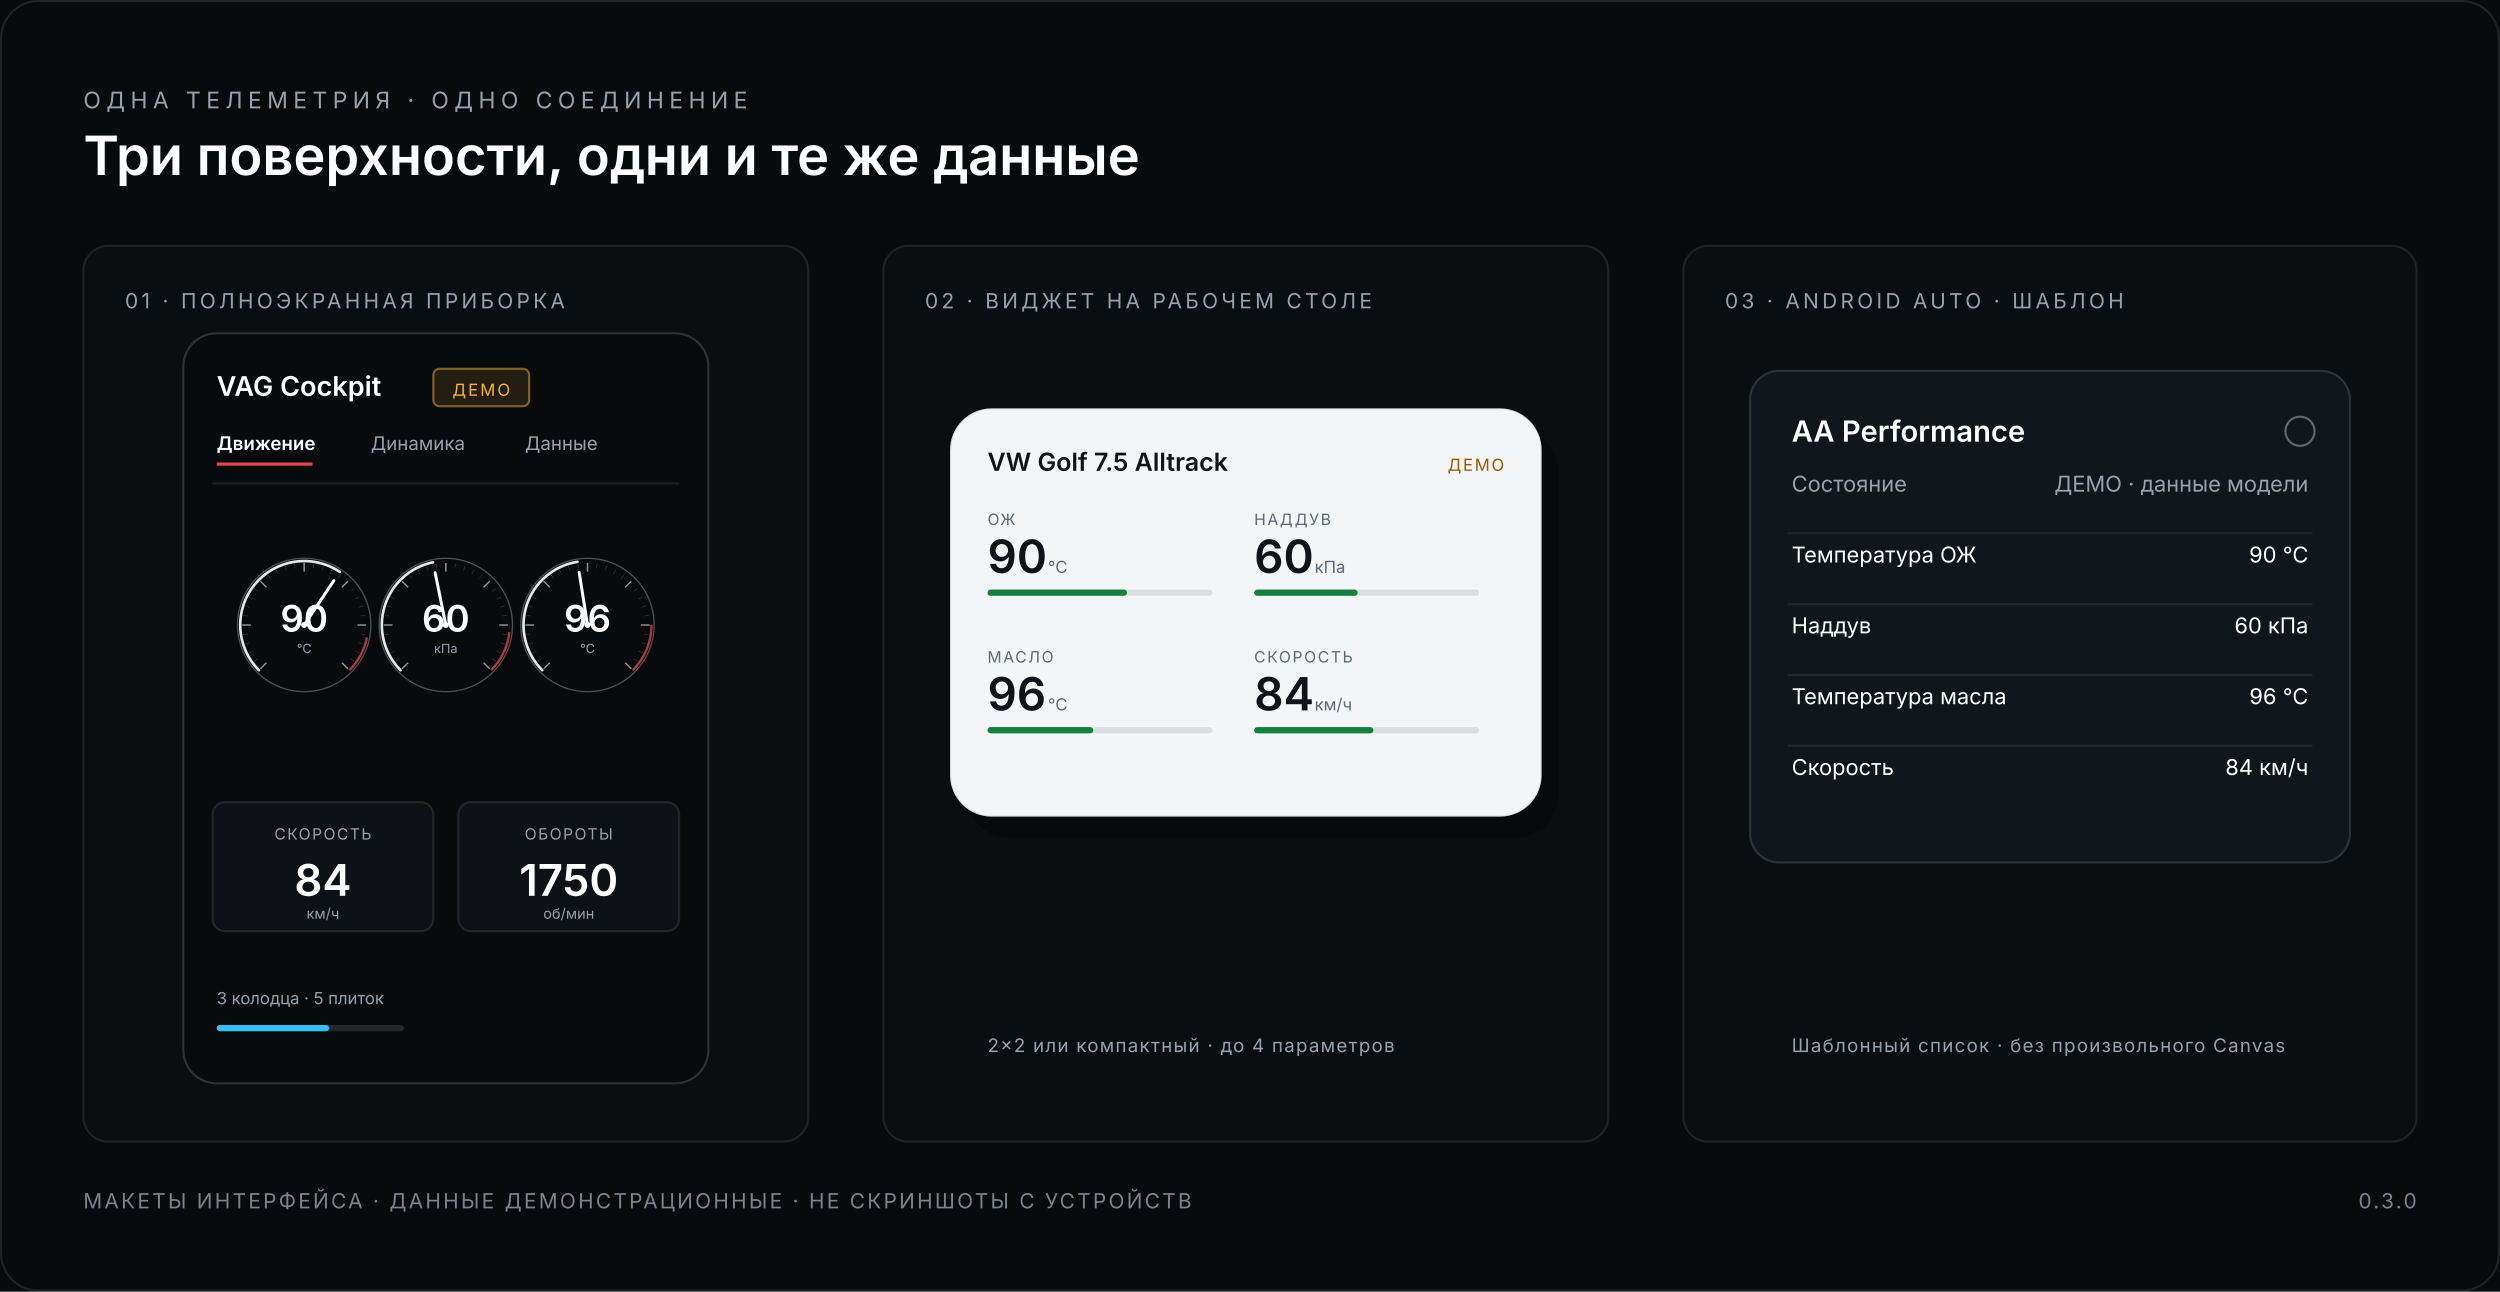
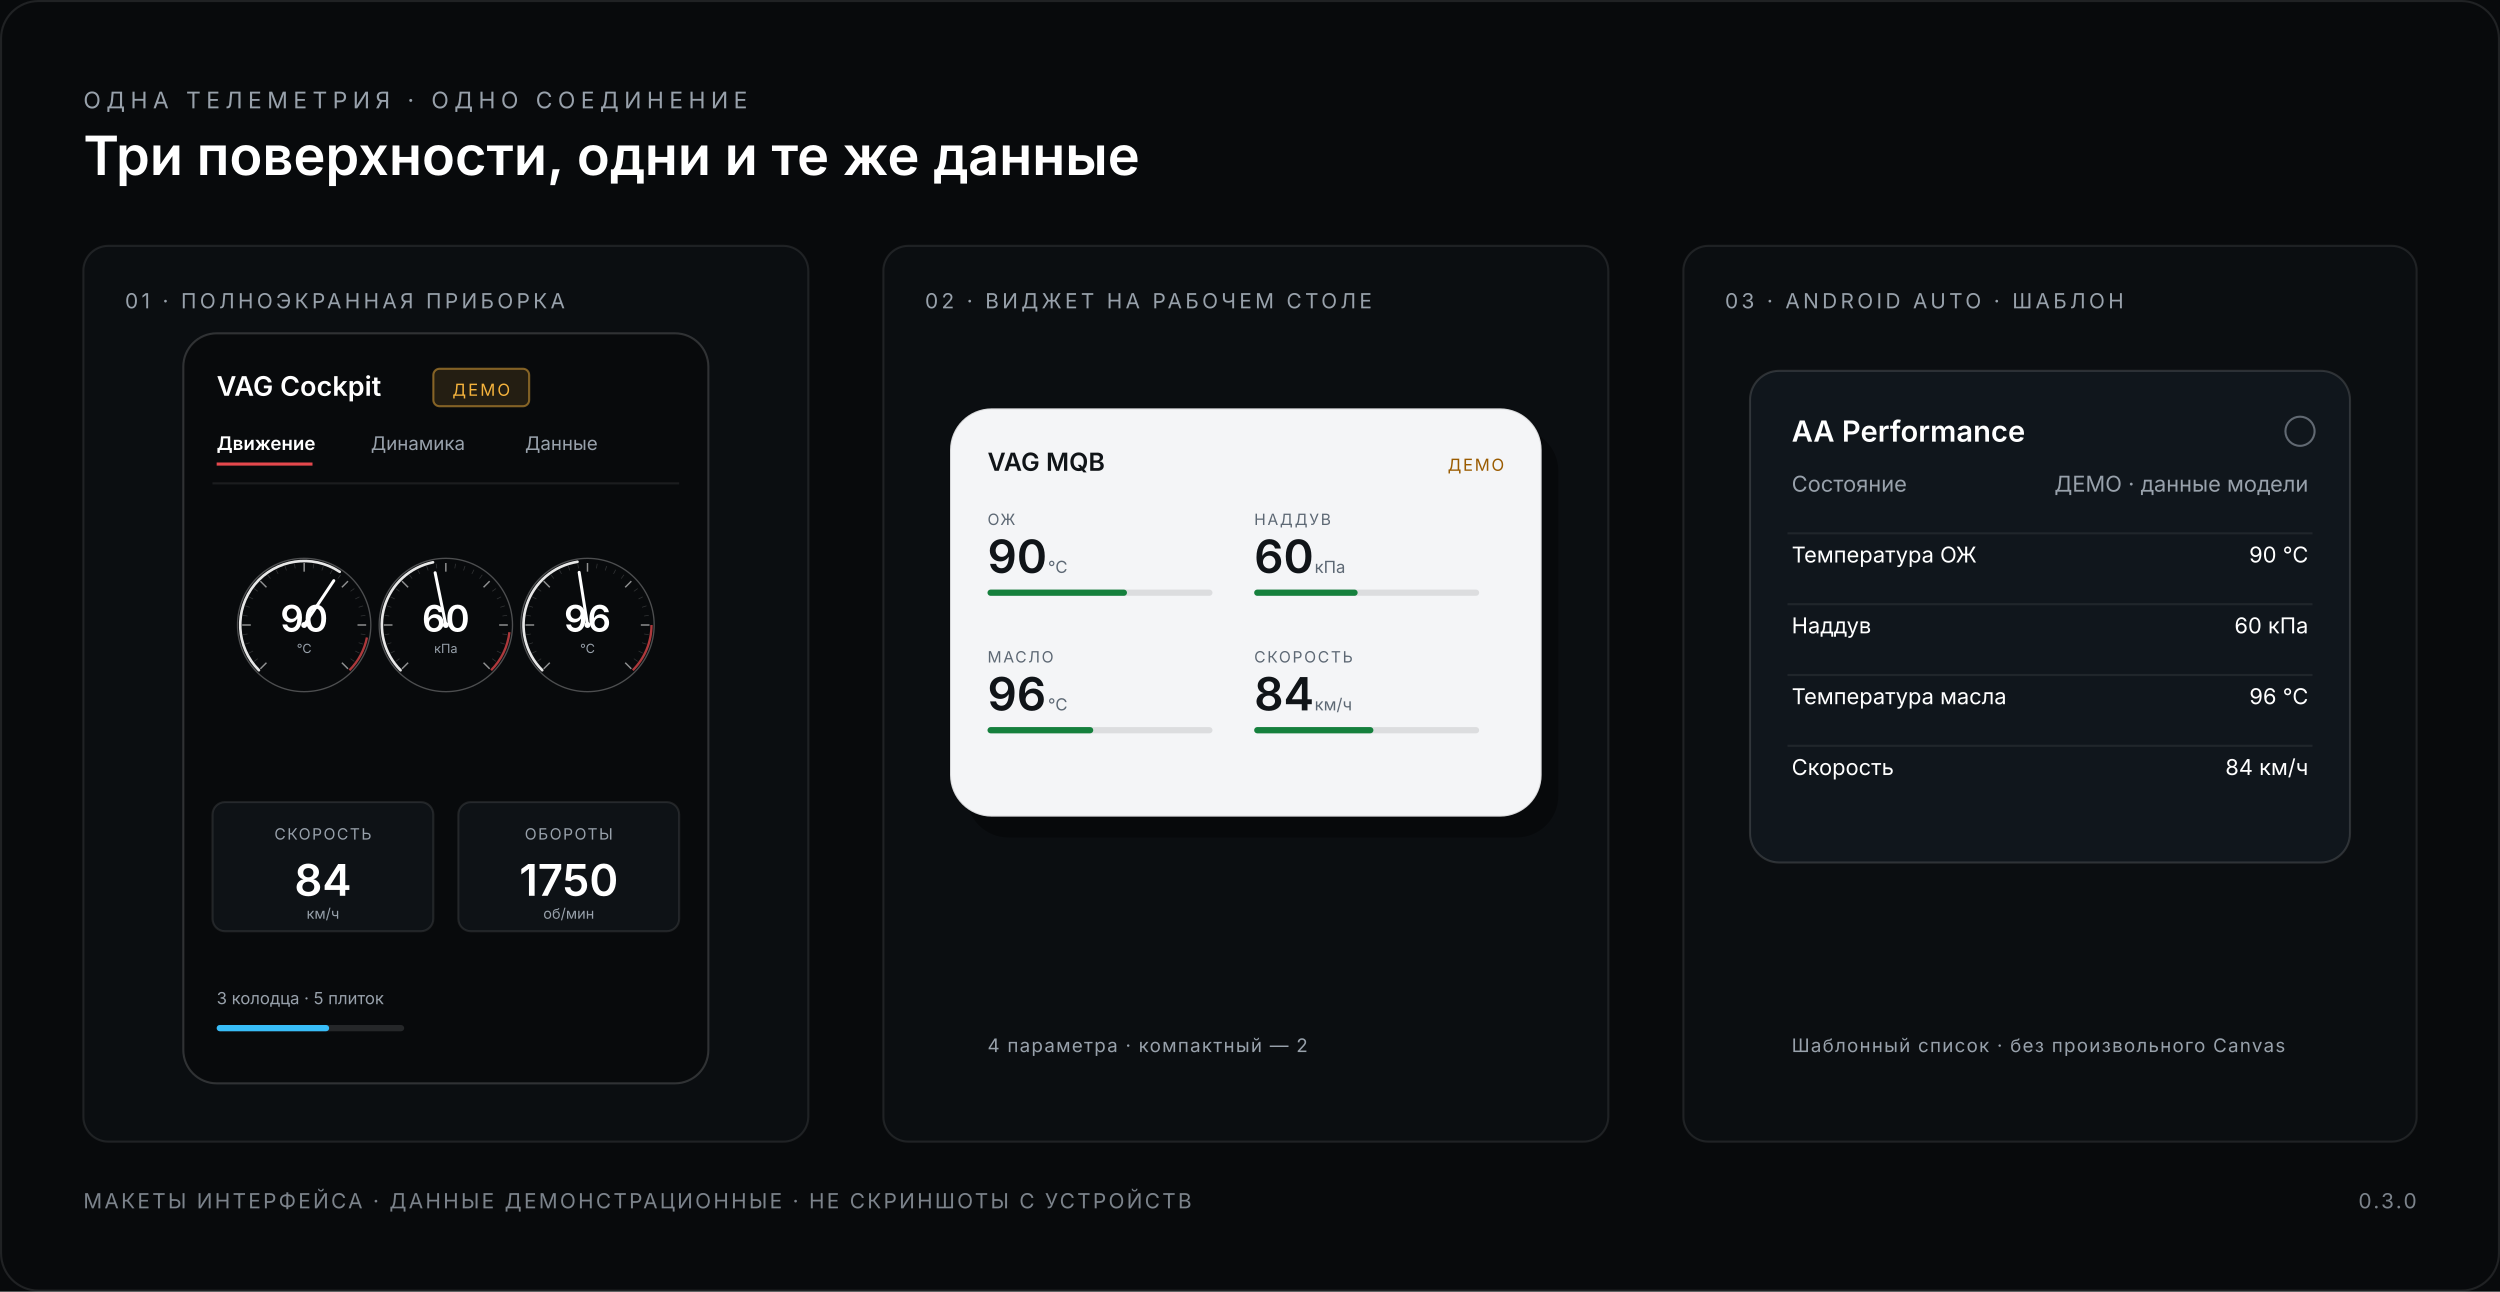
<svg xmlns="http://www.w3.org/2000/svg" width="1200" height="620" viewBox="0 0 1200 620" role="img" aria-label="Три поверхности: приборка, виджет, Android Auto">
  <rect width="1200" height="620" fill="#080A0C" />
  <rect x="0.5" y="0.5" width="1199" height="619" rx="18" fill="none" stroke="#FFFFFF" stroke-opacity="0.10" />
  <text x="40" y="52" fill="#98A1AB" font-family="'Titillium Web','Inter','Helvetica Neue',Arial,sans-serif" font-size="11" letter-spacing="2.6">ОДНА ТЕЛЕМЕТРИЯ · ОДНО СОЕДИНЕНИЕ</text>
  <text x="40" y="84" fill="#FFFFFF" font-family="'Titillium Web','Inter','Helvetica Neue',Arial,sans-serif" font-size="26" font-weight="600">Три поверхности, одни и те же данные</text>
  <rect x="40" y="118" width="348" height="430" rx="12" fill="#0B0E11" stroke="#FFFFFF" stroke-opacity="0.09" />
  <text x="60" y="148" fill="#98A1AB" font-family="'Titillium Web','Inter','Helvetica Neue',Arial,sans-serif" font-size="10" letter-spacing="1.6">01 · ПОЛНОЭКРАННАЯ ПРИБОРКА</text>
  <rect x="424" y="118" width="348" height="430" rx="12" fill="#0B0E11" stroke="#FFFFFF" stroke-opacity="0.09" />
  <text x="444" y="148" fill="#98A1AB" font-family="'Titillium Web','Inter','Helvetica Neue',Arial,sans-serif" font-size="10" letter-spacing="1.6">02 · ВИДЖЕТ НА РАБОЧЕМ СТОЛЕ</text>
  <rect x="808" y="118" width="352" height="430" rx="12" fill="#0B0E11" stroke="#FFFFFF" stroke-opacity="0.09" />
  <text x="828" y="148" fill="#98A1AB" font-family="'Titillium Web','Inter','Helvetica Neue',Arial,sans-serif" font-size="10" letter-spacing="1.6">03 · ANDROID AUTO · ШАБЛОН</text>
  <rect x="88" y="160" width="252" height="360" rx="16" fill="#080A0C" stroke="#FFFFFF" stroke-opacity="0.16" />
  <text x="104" y="190" fill="#FFFFFF" font-family="'Titillium Web','Inter','Helvetica Neue',Arial,sans-serif" font-size="13" font-weight="600">VAG Cockpit</text>
  <rect x="208" y="177" width="46" height="18" rx="3" fill="#F5B33C" fill-opacity="0.12" stroke="#F5B33C" stroke-opacity="0.5" />
  <text x="231" y="190" text-anchor="middle" fill="#F5B33C" font-family="'Titillium Web','Inter','Helvetica Neue',Arial,sans-serif" font-size="8" letter-spacing="1.0">ДЕМО</text>
  <text x="104" y="216" fill="#FFFFFF" font-family="'Titillium Web','Inter','Helvetica Neue',Arial,sans-serif" font-size="9" font-weight="600">Движение</text>
  <rect x="104" y="222" width="46" height="1.5" fill="#E5484D" />
  <text x="178" y="216" fill="#98A1AB" font-family="'Titillium Web','Inter','Helvetica Neue',Arial,sans-serif" font-size="9" font-weight="400">Динамика</text>
  <text x="252" y="216" fill="#98A1AB" font-family="'Titillium Web','Inter','Helvetica Neue',Arial,sans-serif" font-size="9" font-weight="400">Данные</text>
  <line x1="102" y1="232" x2="326" y2="232" stroke="#FFFFFF" stroke-opacity="0.08" />
  <circle cx="146" cy="300" r="32" fill="none" stroke="#FFFFFF" stroke-opacity="0.28" stroke-width="0.64" />
  <line x1="127.9" y1="318.1" x2="124.96" y2="321.04" stroke="#FFFFFF" stroke-opacity="0.55" stroke-width="0.7" />
  <line x1="123.74" y1="316.18" x2="121.92" y2="317.49" stroke="#FFFFFF" stroke-opacity="0.18" stroke-width="0.32" />
  <line x1="121.48" y1="312.49" x2="119.48" y2="313.51" stroke="#FFFFFF" stroke-opacity="0.18" stroke-width="0.32" />
  <line x1="119.83" y1="308.5" x2="117.7" y2="309.2" stroke="#FFFFFF" stroke-opacity="0.18" stroke-width="0.32" />
  <line x1="118.82" y1="304.31" x2="116.61" y2="304.66" stroke="#FFFFFF" stroke-opacity="0.18" stroke-width="0.32" />
  <line x1="120.4" y1="300" x2="116.24" y2="300" stroke="#FFFFFF" stroke-opacity="0.55" stroke-width="0.7" />
  <line x1="118.82" y1="295.69" x2="116.61" y2="295.34" stroke="#FFFFFF" stroke-opacity="0.18" stroke-width="0.32" />
  <line x1="119.83" y1="291.5" x2="117.7" y2="290.8" stroke="#FFFFFF" stroke-opacity="0.18" stroke-width="0.32" />
  <line x1="121.48" y1="287.51" x2="119.48" y2="286.49" stroke="#FFFFFF" stroke-opacity="0.18" stroke-width="0.32" />
  <line x1="123.74" y1="283.82" x2="121.92" y2="282.51" stroke="#FFFFFF" stroke-opacity="0.18" stroke-width="0.32" />
  <line x1="127.9" y1="281.9" x2="124.96" y2="278.96" stroke="#FFFFFF" stroke-opacity="0.55" stroke-width="0.7" />
  <line x1="129.82" y1="277.74" x2="128.51" y2="275.92" stroke="#FFFFFF" stroke-opacity="0.18" stroke-width="0.32" />
  <line x1="133.51" y1="275.48" x2="132.49" y2="273.48" stroke="#FFFFFF" stroke-opacity="0.18" stroke-width="0.32" />
  <line x1="137.5" y1="273.83" x2="136.8" y2="271.7" stroke="#FFFFFF" stroke-opacity="0.18" stroke-width="0.32" />
  <line x1="141.69" y1="272.82" x2="141.34" y2="270.61" stroke="#FFFFFF" stroke-opacity="0.18" stroke-width="0.32" />
  <line x1="146" y1="274.4" x2="146" y2="270.24" stroke="#FFFFFF" stroke-opacity="0.55" stroke-width="0.7" />
  <line x1="150.31" y1="272.82" x2="150.66" y2="270.61" stroke="#FFFFFF" stroke-opacity="0.18" stroke-width="0.32" />
  <line x1="154.5" y1="273.83" x2="155.2" y2="271.7" stroke="#FFFFFF" stroke-opacity="0.18" stroke-width="0.32" />
  <line x1="158.49" y1="275.48" x2="159.51" y2="273.48" stroke="#FFFFFF" stroke-opacity="0.18" stroke-width="0.32" />
  <line x1="162.18" y1="277.74" x2="163.49" y2="275.92" stroke="#FFFFFF" stroke-opacity="0.18" stroke-width="0.32" />
  <line x1="164.1" y1="281.9" x2="167.04" y2="278.96" stroke="#FFFFFF" stroke-opacity="0.55" stroke-width="0.7" />
  <line x1="168.26" y1="283.82" x2="170.08" y2="282.51" stroke="#FFFFFF" stroke-opacity="0.18" stroke-width="0.32" />
  <line x1="170.52" y1="287.51" x2="172.52" y2="286.49" stroke="#FFFFFF" stroke-opacity="0.18" stroke-width="0.32" />
  <line x1="172.17" y1="291.5" x2="174.3" y2="290.8" stroke="#FFFFFF" stroke-opacity="0.18" stroke-width="0.32" />
  <line x1="173.18" y1="295.69" x2="175.39" y2="295.34" stroke="#FFFFFF" stroke-opacity="0.18" stroke-width="0.32" />
  <line x1="171.6" y1="300" x2="175.76" y2="300" stroke="#FFFFFF" stroke-opacity="0.55" stroke-width="0.7" />
  <line x1="173.18" y1="304.31" x2="175.39" y2="304.66" stroke="#FFFFFF" stroke-opacity="0.18" stroke-width="0.32" />
  <line x1="172.17" y1="308.5" x2="174.3" y2="309.2" stroke="#FFFFFF" stroke-opacity="0.18" stroke-width="0.32" />
  <line x1="170.52" y1="312.49" x2="172.52" y2="313.51" stroke="#FFFFFF" stroke-opacity="0.18" stroke-width="0.32" />
  <line x1="168.26" y1="316.18" x2="170.08" y2="317.49" stroke="#FFFFFF" stroke-opacity="0.18" stroke-width="0.32" />
  <line x1="164.1" y1="318.1" x2="167.04" y2="321.04" stroke="#FFFFFF" stroke-opacity="0.55" stroke-width="0.7" />
  <path d="M 176.13 305.99 A 30.72 30.72 0 0 1 167.72 321.72" fill="none" stroke="#E5484D" stroke-opacity="0.75" stroke-width="1.12" />
  <path d="M 124.28 321.72 A 30.72 30.72 0 0 1 163.07 274.46" fill="none" stroke="#FFFFFF" stroke-opacity="0.9" stroke-width="1.28" stroke-linecap="round" />
  <line x1="146" y1="300" x2="160.22" y2="278.71" stroke="#FFFFFF" stroke-width="1.44" stroke-linecap="round" />
  <circle cx="146" cy="300" r="1.44" fill="#FFFFFF" />
  <text x="146" y="303.2" text-anchor="middle" fill="#FFFFFF" font-family="'Titillium Web','Inter','Helvetica Neue',Arial,sans-serif" font-size="17.6" font-weight="600">90</text>
  <text x="146" y="313.44" text-anchor="middle" fill="#98A1AB" font-family="'Titillium Web','Inter','Helvetica Neue',Arial,sans-serif" font-size="6.08">°C</text>
  <text x="146" y="341.6" text-anchor="middle" fill="#98A1AB" font-family="'Titillium Web','Inter','Helvetica Neue',Arial,sans-serif" font-size="5.44" letter-spacing="0.6" />
  <circle cx="214" cy="300" r="32" fill="none" stroke="#FFFFFF" stroke-opacity="0.28" stroke-width="0.64" />
  <line x1="195.9" y1="318.1" x2="192.96" y2="321.04" stroke="#FFFFFF" stroke-opacity="0.55" stroke-width="0.7" />
  <line x1="191.74" y1="316.18" x2="189.92" y2="317.49" stroke="#FFFFFF" stroke-opacity="0.18" stroke-width="0.32" />
  <line x1="189.48" y1="312.49" x2="187.48" y2="313.51" stroke="#FFFFFF" stroke-opacity="0.18" stroke-width="0.32" />
  <line x1="187.83" y1="308.5" x2="185.7" y2="309.2" stroke="#FFFFFF" stroke-opacity="0.18" stroke-width="0.32" />
  <line x1="186.82" y1="304.31" x2="184.61" y2="304.66" stroke="#FFFFFF" stroke-opacity="0.18" stroke-width="0.32" />
  <line x1="188.4" y1="300" x2="184.24" y2="300" stroke="#FFFFFF" stroke-opacity="0.55" stroke-width="0.7" />
  <line x1="186.82" y1="295.69" x2="184.61" y2="295.34" stroke="#FFFFFF" stroke-opacity="0.18" stroke-width="0.32" />
  <line x1="187.83" y1="291.5" x2="185.7" y2="290.8" stroke="#FFFFFF" stroke-opacity="0.18" stroke-width="0.32" />
  <line x1="189.48" y1="287.51" x2="187.48" y2="286.49" stroke="#FFFFFF" stroke-opacity="0.18" stroke-width="0.32" />
  <line x1="191.74" y1="283.82" x2="189.92" y2="282.51" stroke="#FFFFFF" stroke-opacity="0.18" stroke-width="0.32" />
  <line x1="195.9" y1="281.9" x2="192.96" y2="278.96" stroke="#FFFFFF" stroke-opacity="0.55" stroke-width="0.7" />
  <line x1="197.82" y1="277.74" x2="196.51" y2="275.92" stroke="#FFFFFF" stroke-opacity="0.18" stroke-width="0.32" />
  <line x1="201.51" y1="275.48" x2="200.49" y2="273.48" stroke="#FFFFFF" stroke-opacity="0.18" stroke-width="0.32" />
  <line x1="205.5" y1="273.83" x2="204.8" y2="271.7" stroke="#FFFFFF" stroke-opacity="0.18" stroke-width="0.32" />
  <line x1="209.69" y1="272.82" x2="209.34" y2="270.61" stroke="#FFFFFF" stroke-opacity="0.18" stroke-width="0.32" />
  <line x1="214" y1="274.4" x2="214" y2="270.24" stroke="#FFFFFF" stroke-opacity="0.55" stroke-width="0.7" />
  <line x1="218.31" y1="272.82" x2="218.66" y2="270.61" stroke="#FFFFFF" stroke-opacity="0.18" stroke-width="0.32" />
  <line x1="222.5" y1="273.83" x2="223.2" y2="271.7" stroke="#FFFFFF" stroke-opacity="0.18" stroke-width="0.32" />
  <line x1="226.49" y1="275.48" x2="227.51" y2="273.48" stroke="#FFFFFF" stroke-opacity="0.18" stroke-width="0.32" />
  <line x1="230.18" y1="277.74" x2="231.49" y2="275.92" stroke="#FFFFFF" stroke-opacity="0.18" stroke-width="0.32" />
  <line x1="232.1" y1="281.9" x2="235.04" y2="278.96" stroke="#FFFFFF" stroke-opacity="0.55" stroke-width="0.7" />
  <line x1="236.26" y1="283.82" x2="238.08" y2="282.51" stroke="#FFFFFF" stroke-opacity="0.18" stroke-width="0.32" />
  <line x1="238.52" y1="287.51" x2="240.52" y2="286.49" stroke="#FFFFFF" stroke-opacity="0.18" stroke-width="0.32" />
  <line x1="240.17" y1="291.5" x2="242.3" y2="290.8" stroke="#FFFFFF" stroke-opacity="0.18" stroke-width="0.32" />
  <line x1="241.18" y1="295.69" x2="243.39" y2="295.34" stroke="#FFFFFF" stroke-opacity="0.18" stroke-width="0.32" />
  <line x1="239.6" y1="300" x2="243.76" y2="300" stroke="#FFFFFF" stroke-opacity="0.55" stroke-width="0.7" />
  <line x1="241.18" y1="304.31" x2="243.39" y2="304.66" stroke="#FFFFFF" stroke-opacity="0.18" stroke-width="0.32" />
  <line x1="240.17" y1="308.5" x2="242.3" y2="309.2" stroke="#FFFFFF" stroke-opacity="0.18" stroke-width="0.32" />
  <line x1="238.52" y1="312.49" x2="240.52" y2="313.51" stroke="#FFFFFF" stroke-opacity="0.18" stroke-width="0.32" />
  <line x1="236.26" y1="316.18" x2="238.08" y2="317.49" stroke="#FFFFFF" stroke-opacity="0.18" stroke-width="0.32" />
  <line x1="232.1" y1="318.1" x2="235.04" y2="321.04" stroke="#FFFFFF" stroke-opacity="0.55" stroke-width="0.7" />
  <path d="M 244.53 303.44 A 30.72 30.72 0 0 1 235.72 321.72" fill="none" stroke="#E5484D" stroke-opacity="0.75" stroke-width="1.12" />
  <path d="M 192.28 321.72 A 30.72 30.72 0 0 1 207.84 269.9" fill="none" stroke="#FFFFFF" stroke-opacity="0.9" stroke-width="1.28" stroke-linecap="round" />
  <line x1="214" y1="300" x2="208.86" y2="274.92" stroke="#FFFFFF" stroke-width="1.44" stroke-linecap="round" />
  <circle cx="214" cy="300" r="1.44" fill="#FFFFFF" />
  <text x="214" y="303.2" text-anchor="middle" fill="#FFFFFF" font-family="'Titillium Web','Inter','Helvetica Neue',Arial,sans-serif" font-size="17.6" font-weight="600">60</text>
  <text x="214" y="313.44" text-anchor="middle" fill="#98A1AB" font-family="'Titillium Web','Inter','Helvetica Neue',Arial,sans-serif" font-size="6.08">кПа</text>
  <text x="214" y="341.6" text-anchor="middle" fill="#98A1AB" font-family="'Titillium Web','Inter','Helvetica Neue',Arial,sans-serif" font-size="5.44" letter-spacing="0.6" />
  <circle cx="282" cy="300" r="32" fill="none" stroke="#FFFFFF" stroke-opacity="0.28" stroke-width="0.64" />
  <line x1="263.9" y1="318.1" x2="260.96" y2="321.04" stroke="#FFFFFF" stroke-opacity="0.55" stroke-width="0.7" />
  <line x1="259.74" y1="316.18" x2="257.92" y2="317.49" stroke="#FFFFFF" stroke-opacity="0.18" stroke-width="0.32" />
  <line x1="257.48" y1="312.49" x2="255.48" y2="313.51" stroke="#FFFFFF" stroke-opacity="0.18" stroke-width="0.32" />
  <line x1="255.83" y1="308.5" x2="253.7" y2="309.2" stroke="#FFFFFF" stroke-opacity="0.18" stroke-width="0.32" />
  <line x1="254.82" y1="304.31" x2="252.61" y2="304.66" stroke="#FFFFFF" stroke-opacity="0.18" stroke-width="0.32" />
  <line x1="256.4" y1="300" x2="252.24" y2="300" stroke="#FFFFFF" stroke-opacity="0.55" stroke-width="0.7" />
  <line x1="254.82" y1="295.69" x2="252.61" y2="295.34" stroke="#FFFFFF" stroke-opacity="0.18" stroke-width="0.32" />
  <line x1="255.83" y1="291.5" x2="253.7" y2="290.8" stroke="#FFFFFF" stroke-opacity="0.18" stroke-width="0.32" />
  <line x1="257.48" y1="287.51" x2="255.48" y2="286.49" stroke="#FFFFFF" stroke-opacity="0.18" stroke-width="0.32" />
  <line x1="259.74" y1="283.82" x2="257.92" y2="282.51" stroke="#FFFFFF" stroke-opacity="0.18" stroke-width="0.32" />
  <line x1="263.9" y1="281.9" x2="260.96" y2="278.96" stroke="#FFFFFF" stroke-opacity="0.55" stroke-width="0.7" />
  <line x1="265.82" y1="277.74" x2="264.51" y2="275.92" stroke="#FFFFFF" stroke-opacity="0.18" stroke-width="0.32" />
  <line x1="269.51" y1="275.48" x2="268.49" y2="273.48" stroke="#FFFFFF" stroke-opacity="0.18" stroke-width="0.32" />
  <line x1="273.5" y1="273.83" x2="272.8" y2="271.7" stroke="#FFFFFF" stroke-opacity="0.18" stroke-width="0.32" />
  <line x1="277.69" y1="272.82" x2="277.34" y2="270.61" stroke="#FFFFFF" stroke-opacity="0.18" stroke-width="0.32" />
  <line x1="282" y1="274.4" x2="282" y2="270.24" stroke="#FFFFFF" stroke-opacity="0.55" stroke-width="0.7" />
  <line x1="286.31" y1="272.82" x2="286.66" y2="270.61" stroke="#FFFFFF" stroke-opacity="0.18" stroke-width="0.32" />
  <line x1="290.5" y1="273.83" x2="291.2" y2="271.7" stroke="#FFFFFF" stroke-opacity="0.18" stroke-width="0.32" />
  <line x1="294.49" y1="275.48" x2="295.51" y2="273.48" stroke="#FFFFFF" stroke-opacity="0.18" stroke-width="0.32" />
  <line x1="298.18" y1="277.74" x2="299.49" y2="275.92" stroke="#FFFFFF" stroke-opacity="0.18" stroke-width="0.32" />
  <line x1="300.1" y1="281.9" x2="303.04" y2="278.96" stroke="#FFFFFF" stroke-opacity="0.55" stroke-width="0.7" />
  <line x1="304.26" y1="283.82" x2="306.08" y2="282.51" stroke="#FFFFFF" stroke-opacity="0.18" stroke-width="0.32" />
  <line x1="306.52" y1="287.51" x2="308.52" y2="286.49" stroke="#FFFFFF" stroke-opacity="0.18" stroke-width="0.32" />
  <line x1="308.17" y1="291.5" x2="310.3" y2="290.8" stroke="#FFFFFF" stroke-opacity="0.18" stroke-width="0.32" />
  <line x1="309.18" y1="295.69" x2="311.39" y2="295.34" stroke="#FFFFFF" stroke-opacity="0.18" stroke-width="0.32" />
  <line x1="307.6" y1="300" x2="311.76" y2="300" stroke="#FFFFFF" stroke-opacity="0.55" stroke-width="0.7" />
  <line x1="309.18" y1="304.31" x2="311.39" y2="304.66" stroke="#FFFFFF" stroke-opacity="0.18" stroke-width="0.32" />
  <line x1="308.17" y1="308.5" x2="310.3" y2="309.2" stroke="#FFFFFF" stroke-opacity="0.18" stroke-width="0.32" />
  <line x1="306.52" y1="312.49" x2="308.52" y2="313.51" stroke="#FFFFFF" stroke-opacity="0.18" stroke-width="0.32" />
  <line x1="304.26" y1="316.18" x2="306.08" y2="317.49" stroke="#FFFFFF" stroke-opacity="0.18" stroke-width="0.32" />
  <line x1="300.1" y1="318.1" x2="303.04" y2="321.04" stroke="#FFFFFF" stroke-opacity="0.55" stroke-width="0.7" />
  <path d="M 312.72 300 A 30.72 30.72 0 0 1 303.72 321.72" fill="none" stroke="#E5484D" stroke-opacity="0.75" stroke-width="1.12" />
  <path d="M 260.28 321.72 A 30.72 30.72 0 0 1 277.19 269.66" fill="none" stroke="#FFFFFF" stroke-opacity="0.9" stroke-width="1.28" stroke-linecap="round" />
  <line x1="282" y1="300" x2="278" y2="274.72" stroke="#FFFFFF" stroke-width="1.44" stroke-linecap="round" />
  <circle cx="282" cy="300" r="1.44" fill="#FFFFFF" />
  <text x="282" y="303.2" text-anchor="middle" fill="#FFFFFF" font-family="'Titillium Web','Inter','Helvetica Neue',Arial,sans-serif" font-size="17.6" font-weight="600">96</text>
  <text x="282" y="313.44" text-anchor="middle" fill="#98A1AB" font-family="'Titillium Web','Inter','Helvetica Neue',Arial,sans-serif" font-size="6.08">°C</text>
  <text x="282" y="341.6" text-anchor="middle" fill="#98A1AB" font-family="'Titillium Web','Inter','Helvetica Neue',Arial,sans-serif" font-size="5.44" letter-spacing="0.6" />
  <rect x="102" y="385" width="106" height="62" rx="6" fill="#0E1216" stroke="#FFFFFF" stroke-opacity="0.10" />
  <text x="155.0" y="403" text-anchor="middle" fill="#98A1AB" font-family="'Titillium Web','Inter','Helvetica Neue',Arial,sans-serif" font-size="7.5" letter-spacing="0.7">СКОРОСТЬ</text>
  <text x="155.0" y="430" text-anchor="middle" fill="#FFFFFF" font-family="'Titillium Web','Inter','Helvetica Neue',Arial,sans-serif" font-size="21" font-weight="600">84</text>
  <text x="155.0" y="441" text-anchor="middle" fill="#98A1AB" font-family="'Titillium Web','Inter','Helvetica Neue',Arial,sans-serif" font-size="7">км/ч</text>
  <rect x="220" y="385" width="106" height="62" rx="6" fill="#0E1216" stroke="#FFFFFF" stroke-opacity="0.10" />
  <text x="273.0" y="403" text-anchor="middle" fill="#98A1AB" font-family="'Titillium Web','Inter','Helvetica Neue',Arial,sans-serif" font-size="7.5" letter-spacing="0.7">ОБОРОТЫ</text>
  <text x="273.0" y="430" text-anchor="middle" fill="#FFFFFF" font-family="'Titillium Web','Inter','Helvetica Neue',Arial,sans-serif" font-size="21" font-weight="600">1750</text>
  <text x="273.0" y="441" text-anchor="middle" fill="#98A1AB" font-family="'Titillium Web','Inter','Helvetica Neue',Arial,sans-serif" font-size="7">об/мин</text>
  <text x="104" y="482" fill="#98A1AB" font-family="'Titillium Web','Inter','Helvetica Neue',Arial,sans-serif" font-size="8">3 колодца · 5 плиток</text>
  <rect x="104" y="492" width="90" height="3" rx="1.5" fill="#FFFFFF" fill-opacity="0.12" />
  <rect x="104" y="492" width="54" height="3" rx="1.5" fill="#38BDF8" />
  <rect x="464" y="206" width="284" height="196" rx="20" fill="#000" fill-opacity="0.35" />
  <rect x="456" y="196" width="284" height="196" rx="20" fill="#F4F5F7" stroke="#000" stroke-opacity="0.12" />
-   <text x="474" y="226" fill="#101418" font-family="'Titillium Web','Inter','Helvetica Neue',Arial,sans-serif" font-size="12" font-weight="600">VW Golf 7.5 Alltrack</text>
+   <text x="474" y="226" fill="#101418" font-family="'Titillium Web','Inter','Helvetica Neue',Arial,sans-serif" font-size="12" font-weight="600">VAG MQB</text>
  <text x="722" y="226" text-anchor="end" fill="#9A5B00" font-family="'Titillium Web','Inter','Helvetica Neue',Arial,sans-serif" font-size="8" letter-spacing="0.8">ДЕМО</text>
  <text x="474" y="252" fill="#5D6874" font-family="'Titillium Web','Inter','Helvetica Neue',Arial,sans-serif" font-size="7.5" letter-spacing="0.8">ОЖ</text>
  <text x="474" y="275" fill="#101418" font-family="'Titillium Web','Inter','Helvetica Neue',Arial,sans-serif" font-size="22" font-weight="600">90</text>
  <text x="503" y="275" fill="#5D6874" font-family="'Titillium Web','Inter','Helvetica Neue',Arial,sans-serif" font-size="8">°C</text>
  <rect x="474" y="283" width="108" height="3" rx="1.5" fill="#000" fill-opacity="0.10" />
  <rect x="474" y="283" width="66.96" height="3" rx="1.5" fill="#15803D" />
  <text x="602" y="252" fill="#5D6874" font-family="'Titillium Web','Inter','Helvetica Neue',Arial,sans-serif" font-size="7.5" letter-spacing="0.8">НАДДУВ</text>
  <text x="602" y="275" fill="#101418" font-family="'Titillium Web','Inter','Helvetica Neue',Arial,sans-serif" font-size="22" font-weight="600">60</text>
  <text x="631" y="275" fill="#5D6874" font-family="'Titillium Web','Inter','Helvetica Neue',Arial,sans-serif" font-size="8">кПа</text>
  <rect x="602" y="283" width="108" height="3" rx="1.5" fill="#000" fill-opacity="0.10" />
  <rect x="602" y="283" width="49.68" height="3" rx="1.5" fill="#15803D" />
  <text x="474" y="318" fill="#5D6874" font-family="'Titillium Web','Inter','Helvetica Neue',Arial,sans-serif" font-size="7.5" letter-spacing="0.8">МАСЛО</text>
  <text x="474" y="341" fill="#101418" font-family="'Titillium Web','Inter','Helvetica Neue',Arial,sans-serif" font-size="22" font-weight="600">96</text>
  <text x="503" y="341" fill="#5D6874" font-family="'Titillium Web','Inter','Helvetica Neue',Arial,sans-serif" font-size="8">°C</text>
  <rect x="474" y="349" width="108" height="3" rx="1.5" fill="#000" fill-opacity="0.10" />
  <rect x="474" y="349" width="50.76" height="3" rx="1.5" fill="#15803D" />
  <text x="602" y="318" fill="#5D6874" font-family="'Titillium Web','Inter','Helvetica Neue',Arial,sans-serif" font-size="7.5" letter-spacing="0.8">СКОРОСТЬ</text>
  <text x="602" y="341" fill="#101418" font-family="'Titillium Web','Inter','Helvetica Neue',Arial,sans-serif" font-size="22" font-weight="600">84</text>
  <text x="631" y="341" fill="#5D6874" font-family="'Titillium Web','Inter','Helvetica Neue',Arial,sans-serif" font-size="8">км/ч</text>
  <rect x="602" y="349" width="108" height="3" rx="1.5" fill="#000" fill-opacity="0.10" />
  <rect x="602" y="349" width="57.24" height="3" rx="1.5" fill="#15803D" />
  <rect x="840" y="178" width="288" height="236" rx="14" fill="#10161C" stroke="#FFFFFF" stroke-opacity="0.14" />
  <text x="860" y="212" fill="#FFFFFF" font-family="'Titillium Web','Inter','Helvetica Neue',Arial,sans-serif" font-size="14" font-weight="600">AA Performance</text>
  <circle cx="1104" cy="207" r="7" fill="none" stroke="#98A1AB" stroke-opacity="0.6" />
  <text x="860" y="236" fill="#98A1AB" font-family="'Titillium Web','Inter','Helvetica Neue',Arial,sans-serif" font-size="10.5">Состояние</text>
  <text x="1108" y="236" text-anchor="end" fill="#98A1AB" font-family="'Titillium Web','Inter','Helvetica Neue',Arial,sans-serif" font-size="10.5">ДЕМО · данные модели</text>
  <line x1="858" y1="256" x2="1110" y2="256" stroke="#FFFFFF" stroke-opacity="0.07" />
  <text x="860" y="270" fill="#FFFFFF" font-family="'Titillium Web','Inter','Helvetica Neue',Arial,sans-serif" font-size="10.5">Температура ОЖ</text>
  <text x="1108" y="270" text-anchor="end" fill="#FFFFFF" font-family="'Titillium Web','Inter','Helvetica Neue',Arial,sans-serif" font-size="10.5">90 °C</text>
  <line x1="858" y1="290" x2="1110" y2="290" stroke="#FFFFFF" stroke-opacity="0.07" />
  <text x="860" y="304" fill="#FFFFFF" font-family="'Titillium Web','Inter','Helvetica Neue',Arial,sans-serif" font-size="10.5">Наддув</text>
  <text x="1108" y="304" text-anchor="end" fill="#FFFFFF" font-family="'Titillium Web','Inter','Helvetica Neue',Arial,sans-serif" font-size="10.5">60 кПа</text>
  <line x1="858" y1="324" x2="1110" y2="324" stroke="#FFFFFF" stroke-opacity="0.07" />
  <text x="860" y="338" fill="#FFFFFF" font-family="'Titillium Web','Inter','Helvetica Neue',Arial,sans-serif" font-size="10.5">Температура масла</text>
  <text x="1108" y="338" text-anchor="end" fill="#FFFFFF" font-family="'Titillium Web','Inter','Helvetica Neue',Arial,sans-serif" font-size="10.5">96 °C</text>
  <line x1="858" y1="358" x2="1110" y2="358" stroke="#FFFFFF" stroke-opacity="0.07" />
  <text x="860" y="372" fill="#FFFFFF" font-family="'Titillium Web','Inter','Helvetica Neue',Arial,sans-serif" font-size="10.5">Скорость</text>
  <text x="1108" y="372" text-anchor="end" fill="#FFFFFF" font-family="'Titillium Web','Inter','Helvetica Neue',Arial,sans-serif" font-size="10.5">84 км/ч</text>
-   <text x="474" y="505" fill="#98A1AB" font-family="'Titillium Web','Inter','Helvetica Neue',Arial,sans-serif" font-size="9" letter-spacing="0.6">2×2 или компактный · до 4 параметров</text>
+   <text x="474" y="505" fill="#98A1AB" font-family="'Titillium Web','Inter','Helvetica Neue',Arial,sans-serif" font-size="9" letter-spacing="0.6">4 параметра · компактный — 2</text>
  <text x="860" y="505" fill="#98A1AB" font-family="'Titillium Web','Inter','Helvetica Neue',Arial,sans-serif" font-size="9" letter-spacing="0.6">Шаблонный список · без произвольного Canvas</text>
  <text x="40" y="580" fill="#98A1AB" font-family="'Titillium Web','Inter','Helvetica Neue',Arial,sans-serif" font-size="10" letter-spacing="1.1" opacity="0.8">МАКЕТЫ ИНТЕРФЕЙСА · ДАННЫЕ ДЕМОНСТРАЦИОННЫЕ · НЕ СКРИНШОТЫ С УСТРОЙСТВ</text>
  <text x="1160" y="580" text-anchor="end" fill="#98A1AB" font-family="'Titillium Web','Inter','Helvetica Neue',Arial,sans-serif" font-size="10" letter-spacing="1.1" opacity="0.8">0.3.0</text>
</svg>
